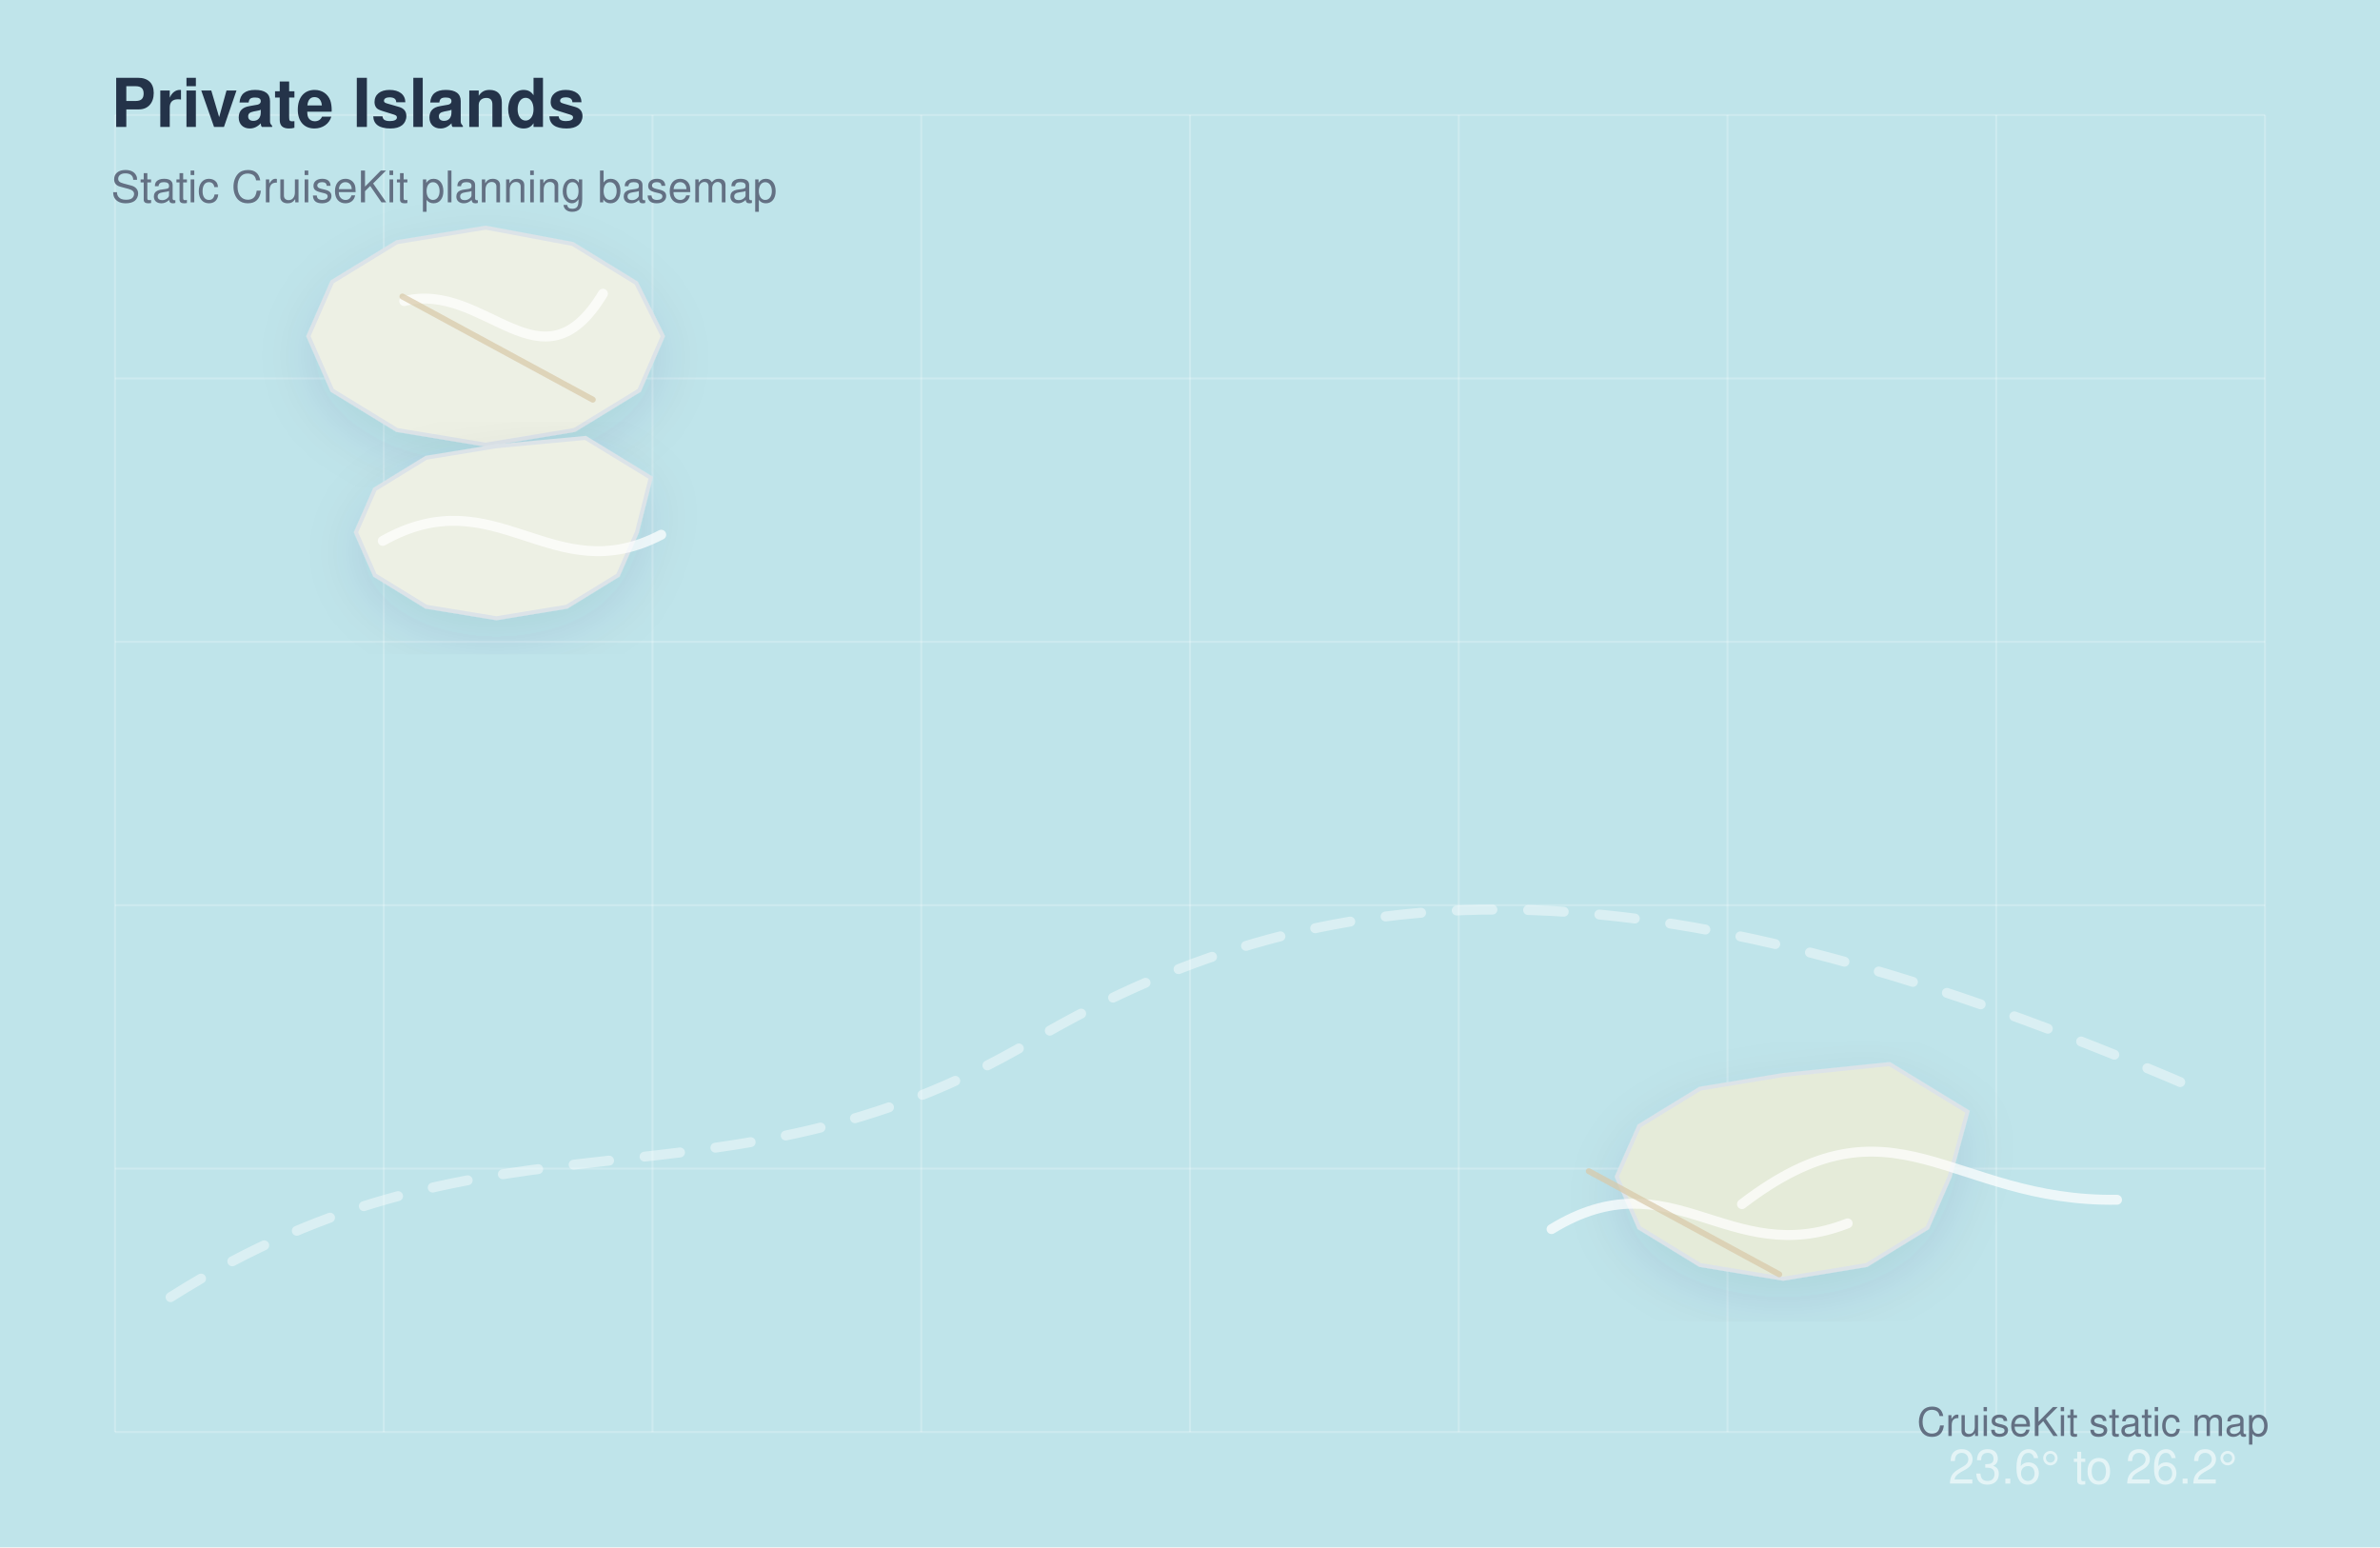
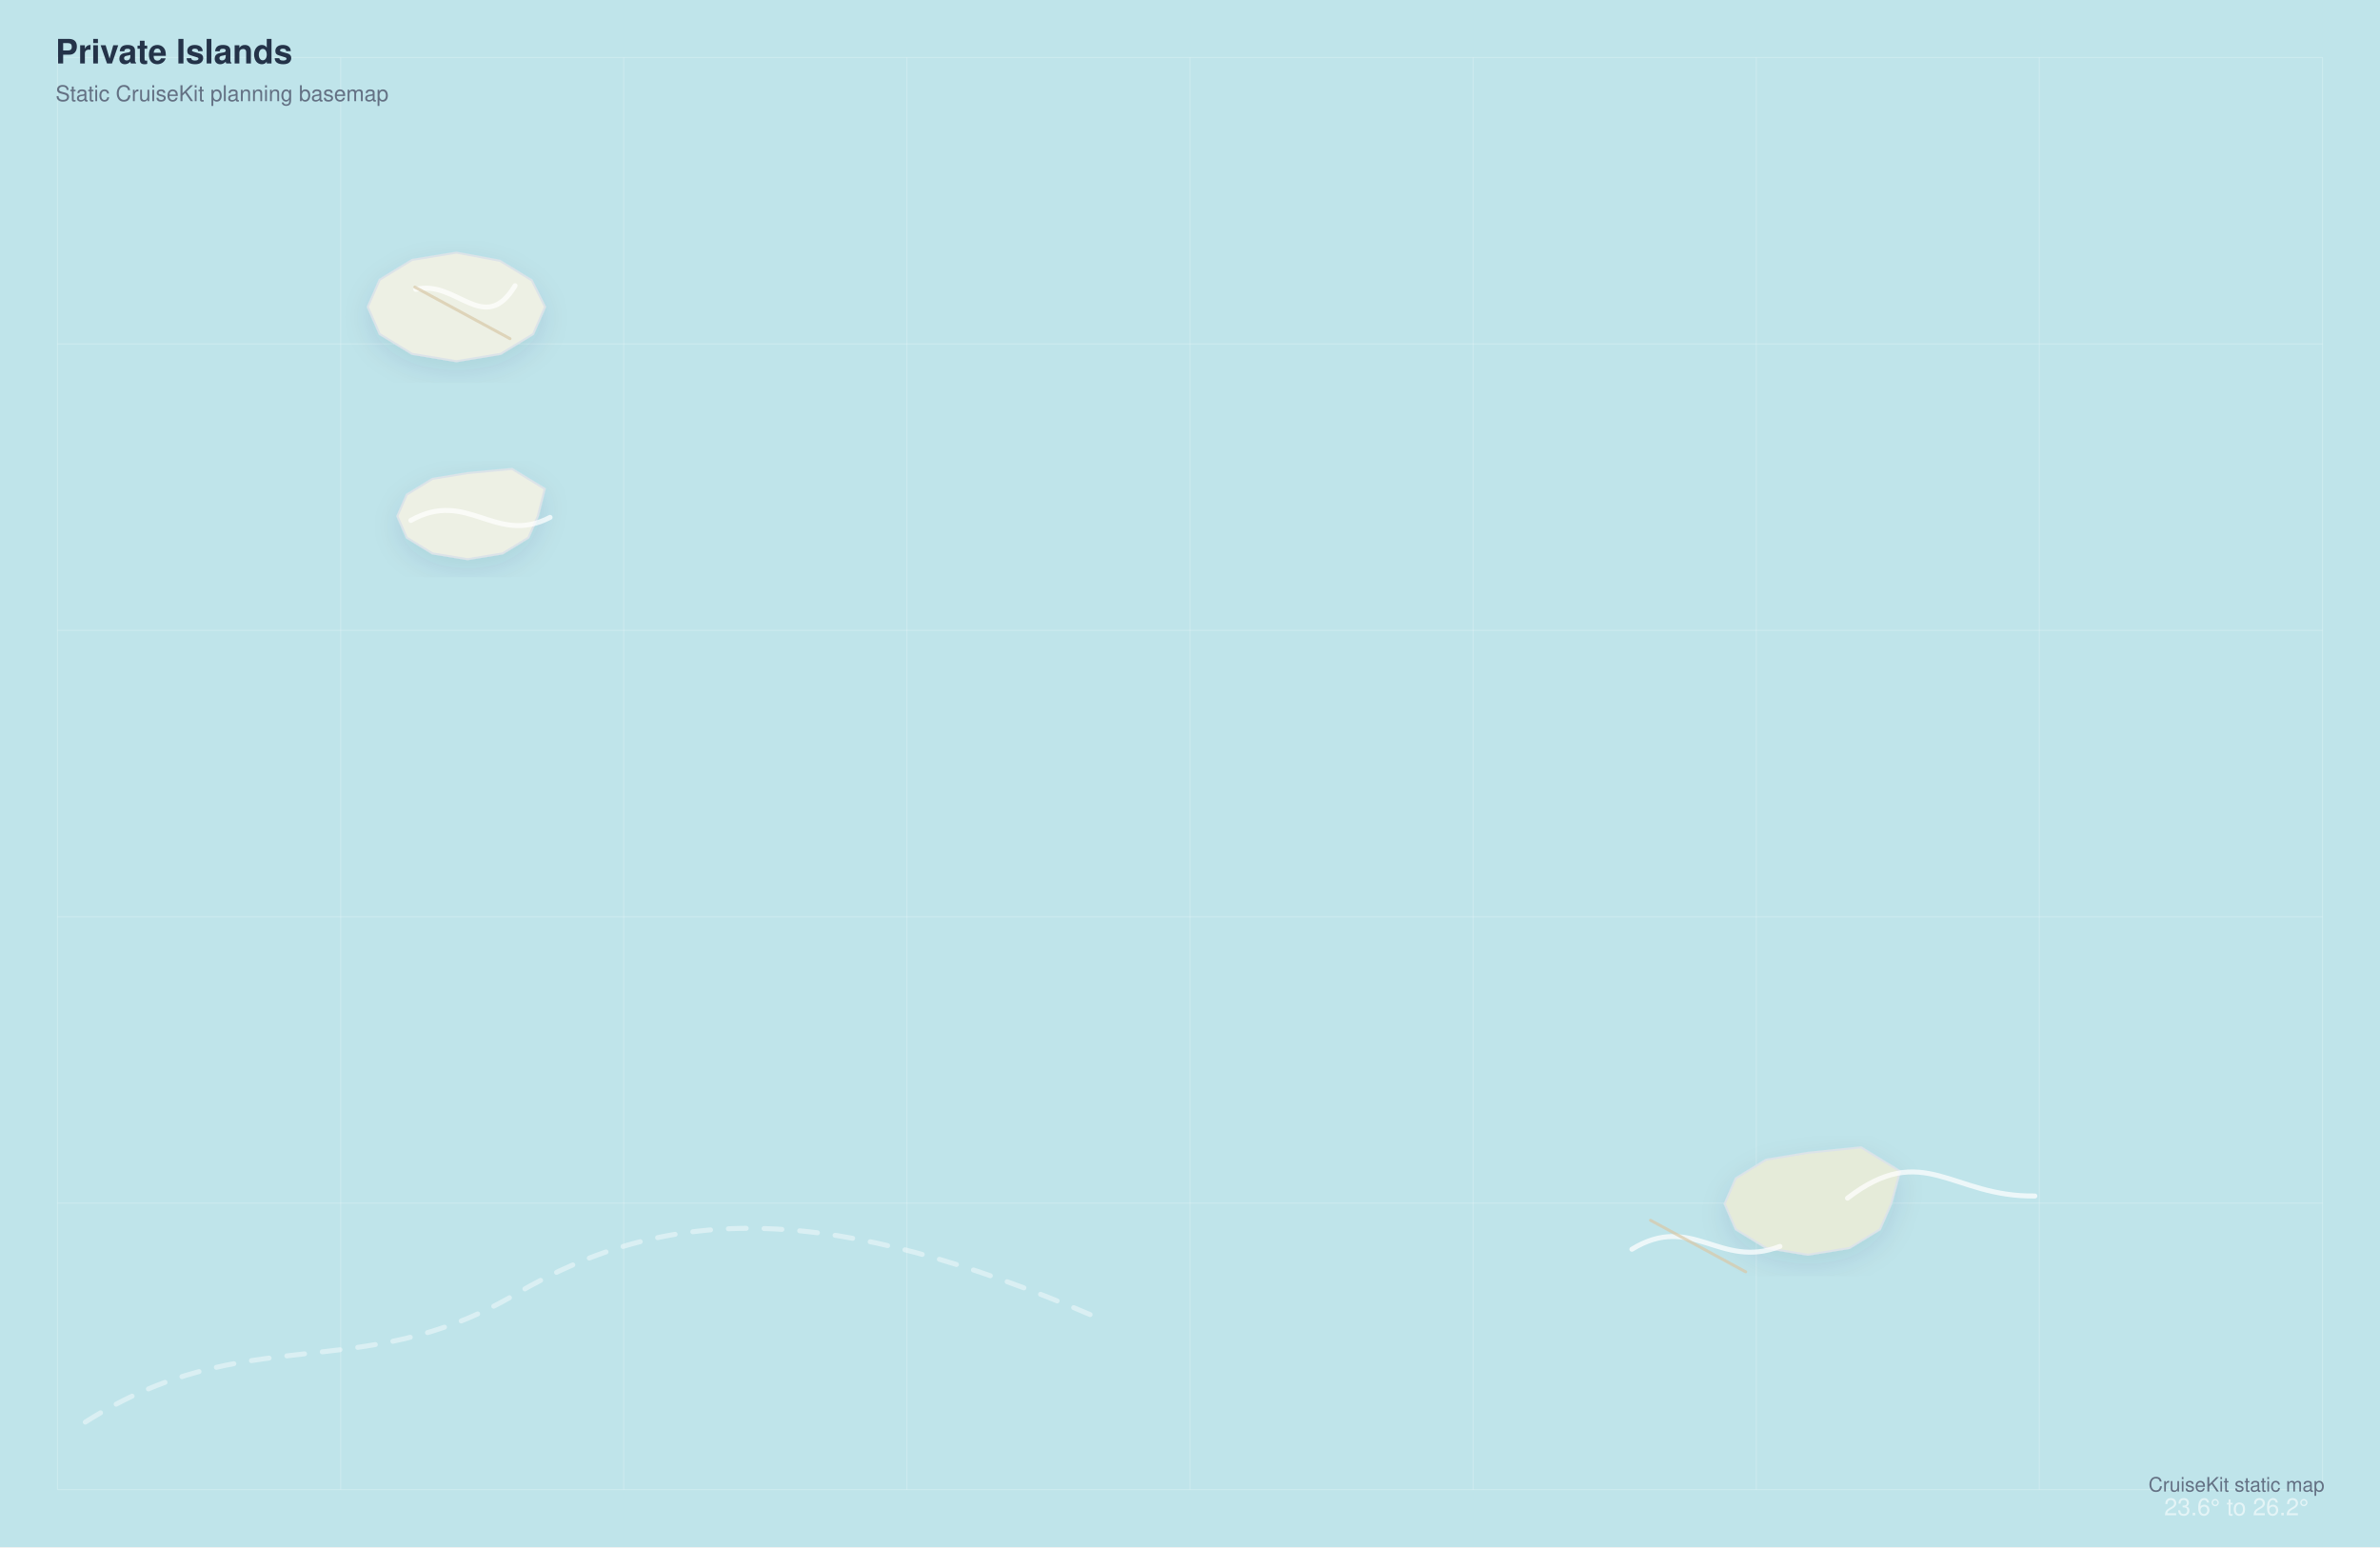
- <svg xmlns="http://www.w3.org/2000/svg" width="1200" height="780" viewBox="0 0 1200 780" role="img" aria-label="Private Islands static cruise map">
+ <svg xmlns="http://www.w3.org/2000/svg" width="2400" height="1560" viewBox="0 0 2400 1560" role="img" aria-label="Private Islands static cruise map">
  <defs>
    <linearGradient id="water" x1="0" y1="0" x2="1" y2="1">
      <stop offset="0" stop-color="#BFE4EA" />
      <stop offset="1" stop-color="#9BD2DD" />
    </linearGradient>
    <filter id="softShadow" x="-20%" y="-20%" width="140%" height="140%">
      <feDropShadow dx="0" dy="10" stdDeviation="14" flood-color="#23445A" flood-opacity="0.10" />
    </filter>
  </defs>
-   <rect width="1200" height="780" fill="#BFE4EA" />
-   <line x1="58.0" y1="58" x2="58.0" y2="722" stroke="#ffffff" stroke-opacity="0.22" stroke-width="1" />
-   <line x1="193.5" y1="58" x2="193.5" y2="722" stroke="#ffffff" stroke-opacity="0.22" stroke-width="1" />
-   <line x1="329.0" y1="58" x2="329.0" y2="722" stroke="#ffffff" stroke-opacity="0.22" stroke-width="1" />
-   <line x1="464.5" y1="58" x2="464.5" y2="722" stroke="#ffffff" stroke-opacity="0.22" stroke-width="1" />
-   <line x1="600.0" y1="58" x2="600.0" y2="722" stroke="#ffffff" stroke-opacity="0.22" stroke-width="1" />
-   <line x1="735.5" y1="58" x2="735.5" y2="722" stroke="#ffffff" stroke-opacity="0.22" stroke-width="1" />
-   <line x1="871.0" y1="58" x2="871.0" y2="722" stroke="#ffffff" stroke-opacity="0.22" stroke-width="1" />
-   <line x1="1006.5" y1="58" x2="1006.5" y2="722" stroke="#ffffff" stroke-opacity="0.22" stroke-width="1" />
-   <line x1="1142.0" y1="58" x2="1142.0" y2="722" stroke="#ffffff" stroke-opacity="0.22" stroke-width="1" />
-   <line x1="58" y1="58.0" x2="1142" y2="58.0" stroke="#ffffff" stroke-opacity="0.22" stroke-width="1" />
-   <line x1="58" y1="190.8" x2="1142" y2="190.8" stroke="#ffffff" stroke-opacity="0.22" stroke-width="1" />
-   <line x1="58" y1="323.6" x2="1142" y2="323.6" stroke="#ffffff" stroke-opacity="0.22" stroke-width="1" />
-   <line x1="58" y1="456.4" x2="1142" y2="456.4" stroke="#ffffff" stroke-opacity="0.22" stroke-width="1" />
-   <line x1="58" y1="589.2" x2="1142" y2="589.2" stroke="#ffffff" stroke-opacity="0.22" stroke-width="1" />
-   <line x1="58" y1="722.0" x2="1142" y2="722.0" stroke="#ffffff" stroke-opacity="0.22" stroke-width="1" />
-   <text x="1128" y="748" fill="#ffffff" fill-opacity="0.58" font-size="24" font-family="Helvetica" text-anchor="end">23.6° to 26.2°</text>
-   <path d="M 334.2 169.5 L 322.3 196.8 L 289.6 216.8 L 244.9 224.2 L 200.2 216.8 L 167.5 196.8 L 155.5 169.5 L 167.5 142.1 L 200.2 122.1 L 244.9 114.8 L 288.7 123.0 L 320.8 142.7 Z" fill="#EDF0E4" stroke="#DCE3E8" stroke-width="2" filter="url(#softShadow)" />
-   <path d="M 983.0 593.3 L 971.8 619.0 L 941.1 637.8 L 899.1 644.7 L 857.2 637.8 L 826.5 619.0 L 815.2 593.3 L 826.5 567.7 L 857.2 548.9 L 899.1 542.0 L 952.7 536.5 L 992.0 560.5 Z" fill="#E5EBD9" stroke="#DCE3E8" stroke-width="2" filter="url(#softShadow)" />
-   <path d="M 321.1 268.4 L 311.6 290.0 L 285.7 305.9 L 250.3 311.7 L 214.9 305.9 L 189.0 290.0 L 179.5 268.4 L 189.0 246.7 L 214.9 230.8 L 250.3 225.0 L 295.2 220.8 L 328.1 240.9 Z" fill="#EDF0E4" stroke="#DCE3E8" stroke-width="2" filter="url(#softShadow)" />
-   <path d="M 203.8 151.8 C 244.9 141.5 272.9 199.5 304.0 148.1" fill="none" stroke="#FFFFFF" stroke-width="5" stroke-linecap="round" stroke-opacity="0.72" />
-   <path d="M 202.9 149.5 L 298.9 201.5" fill="none" stroke="#D8C9AA" stroke-width="3" stroke-linecap="round" stroke-opacity="0.72" />
-   <path d="M 878.3 607.1 C 955.1 548.2 983.1 606.2 1067.4 604.9" fill="none" stroke="#FFFFFF" stroke-width="5" stroke-linecap="round" stroke-opacity="0.72" />
-   <path d="M 193.0 272.7 C 250.3 240.4 278.3 298.4 333.4 269.6" fill="none" stroke="#FFFFFF" stroke-width="5" stroke-linecap="round" stroke-opacity="0.72" />
-   <path d="M 782.3 619.7 C 843.1 582.5 871.1 640.5 931.6 616.8" fill="none" stroke="#FFFFFF" stroke-width="5" stroke-linecap="round" stroke-opacity="0.72" />
-   <path d="M 801.1 590.5 L 897.1 642.5" fill="none" stroke="#D8C9AA" stroke-width="3" stroke-linecap="round" stroke-opacity="0.72" />
-   <path d="M 86 654 C 250 550 362 618 520 525 S 840 434 1105 548" fill="none" stroke="#FFFFFF" stroke-opacity="0.42" stroke-width="5" stroke-dasharray="18 18" stroke-linecap="round" />
+   <rect width="2400" height="1560" fill="#BFE4EA" />
+   <line x1="58.0" y1="58" x2="58.0" y2="1502" stroke="#ffffff" stroke-opacity="0.22" stroke-width="1" />
+   <line x1="343.5" y1="58" x2="343.5" y2="1502" stroke="#ffffff" stroke-opacity="0.22" stroke-width="1" />
+   <line x1="629.0" y1="58" x2="629.0" y2="1502" stroke="#ffffff" stroke-opacity="0.22" stroke-width="1" />
+   <line x1="914.5" y1="58" x2="914.5" y2="1502" stroke="#ffffff" stroke-opacity="0.22" stroke-width="1" />
+   <line x1="1200.0" y1="58" x2="1200.0" y2="1502" stroke="#ffffff" stroke-opacity="0.22" stroke-width="1" />
+   <line x1="1485.5" y1="58" x2="1485.5" y2="1502" stroke="#ffffff" stroke-opacity="0.22" stroke-width="1" />
+   <line x1="1771.0" y1="58" x2="1771.0" y2="1502" stroke="#ffffff" stroke-opacity="0.22" stroke-width="1" />
+   <line x1="2056.5" y1="58" x2="2056.5" y2="1502" stroke="#ffffff" stroke-opacity="0.22" stroke-width="1" />
+   <line x1="2342.0" y1="58" x2="2342.0" y2="1502" stroke="#ffffff" stroke-opacity="0.22" stroke-width="1" />
+   <line x1="58" y1="58.0" x2="2342" y2="58.0" stroke="#ffffff" stroke-opacity="0.22" stroke-width="1" />
+   <line x1="58" y1="346.8" x2="2342" y2="346.8" stroke="#ffffff" stroke-opacity="0.22" stroke-width="1" />
+   <line x1="58" y1="635.6" x2="2342" y2="635.6" stroke="#ffffff" stroke-opacity="0.22" stroke-width="1" />
+   <line x1="58" y1="924.4" x2="2342" y2="924.4" stroke="#ffffff" stroke-opacity="0.22" stroke-width="1" />
+   <line x1="58" y1="1213.2" x2="2342" y2="1213.2" stroke="#ffffff" stroke-opacity="0.22" stroke-width="1" />
+   <line x1="58" y1="1502.0" x2="2342" y2="1502.0" stroke="#ffffff" stroke-opacity="0.22" stroke-width="1" />
+   <text x="2328" y="1528" fill="#ffffff" fill-opacity="0.58" font-size="24" font-family="Helvetica" text-anchor="end">23.6° to 26.2°</text>
+   <path d="M 549.6 309.5 L 537.6 336.8 L 504.9 356.8 L 460.3 364.2 L 415.6 356.8 L 382.9 336.8 L 370.9 309.5 L 382.9 282.1 L 415.6 262.1 L 460.3 254.8 L 504.1 263.0 L 536.2 282.7 Z" fill="#EDF0E4" stroke="#DCE3E8" stroke-width="2" filter="url(#softShadow)" />
+   <path d="M 1907.0 1213.9 L 1895.7 1239.6 L 1865.0 1258.4 L 1823.1 1265.2 L 1781.1 1258.4 L 1750.4 1239.6 L 1739.2 1213.9 L 1750.4 1188.2 L 1781.1 1169.4 L 1823.1 1162.5 L 1876.7 1157.0 L 1916.0 1181.1 Z" fill="#E5EBD9" stroke="#DCE3E8" stroke-width="2" filter="url(#softShadow)" />
+   <path d="M 542.3 520.5 L 532.8 542.1 L 506.9 558.0 L 471.5 563.8 L 436.1 558.0 L 410.2 542.1 L 400.7 520.5 L 410.2 498.8 L 436.1 482.9 L 471.5 477.1 L 516.4 472.9 L 549.3 493.0 Z" fill="#EDF0E4" stroke="#DCE3E8" stroke-width="2" filter="url(#softShadow)" />
+   <path d="M 419.2 291.8 C 460.3 281.5 488.3 339.5 519.4 288.1" fill="none" stroke="#FFFFFF" stroke-width="5" stroke-linecap="round" stroke-opacity="0.72" />
+   <path d="M 418.3 289.5 L 514.3 341.5" fill="none" stroke="#D8C9AA" stroke-width="3" stroke-linecap="round" stroke-opacity="0.72" />
+   <path d="M 1863.0 1208.2 C 1939.7 1149.3 1967.7 1207.3 2052.0 1206.0" fill="none" stroke="#FFFFFF" stroke-width="5" stroke-linecap="round" stroke-opacity="0.72" />
+   <path d="M 414.3 524.8 C 471.5 492.5 499.5 550.5 554.7 521.7" fill="none" stroke="#FFFFFF" stroke-width="5" stroke-linecap="round" stroke-opacity="0.72" />
+   <path d="M 1645.6 1259.7 C 1706.4 1222.5 1734.4 1280.5 1794.9 1256.8" fill="none" stroke="#FFFFFF" stroke-width="5" stroke-linecap="round" stroke-opacity="0.72" />
+   <path d="M 1664.4 1230.5 L 1760.4 1282.5" fill="none" stroke="#D8C9AA" stroke-width="3" stroke-linecap="round" stroke-opacity="0.72" />
+   <path d="M 86 1434 C 250 1330 362 1398 520 1305 S 840 1214 1105 1328" fill="none" stroke="#FFFFFF" stroke-opacity="0.42" stroke-width="5" stroke-dasharray="18 18" stroke-linecap="round" />
  <text x="56" y="64" fill="#243349" font-size="34" font-family="Helvetica" font-weight="800">Private Islands</text>
  <text x="56" y="102" fill="#637083" font-size="22" font-family="Helvetica">Static CruiseKit planning basemap</text>
-   <text x="1144" y="724" fill="#637083" font-size="20" font-family="Helvetica" text-anchor="end">CruiseKit static map</text>
+   <text x="2344" y="1504" fill="#637083" font-size="20" font-family="Helvetica" text-anchor="end">CruiseKit static map</text>
</svg>
